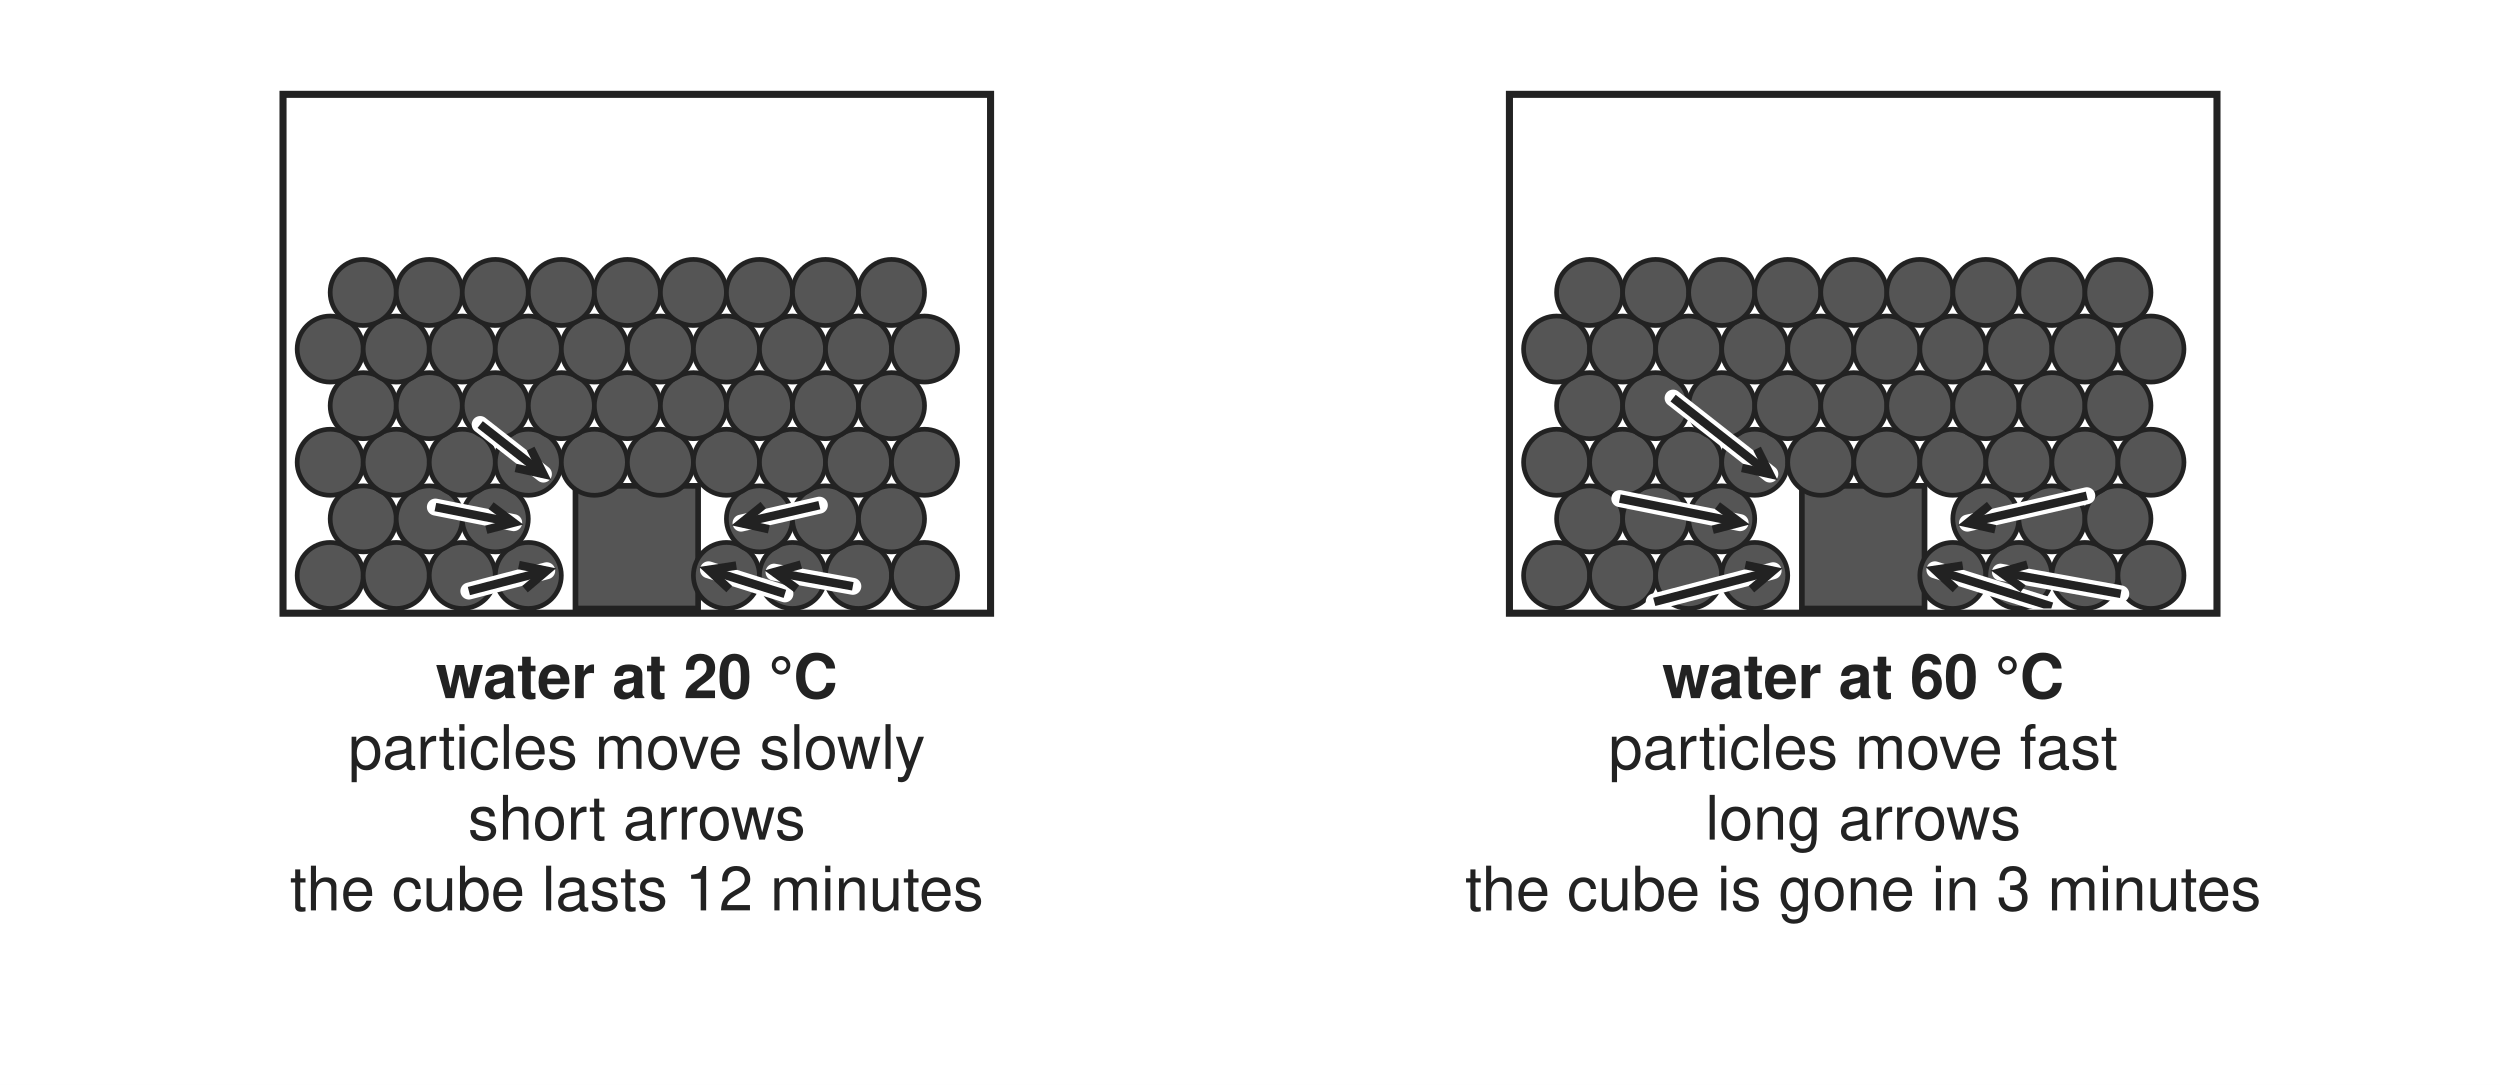
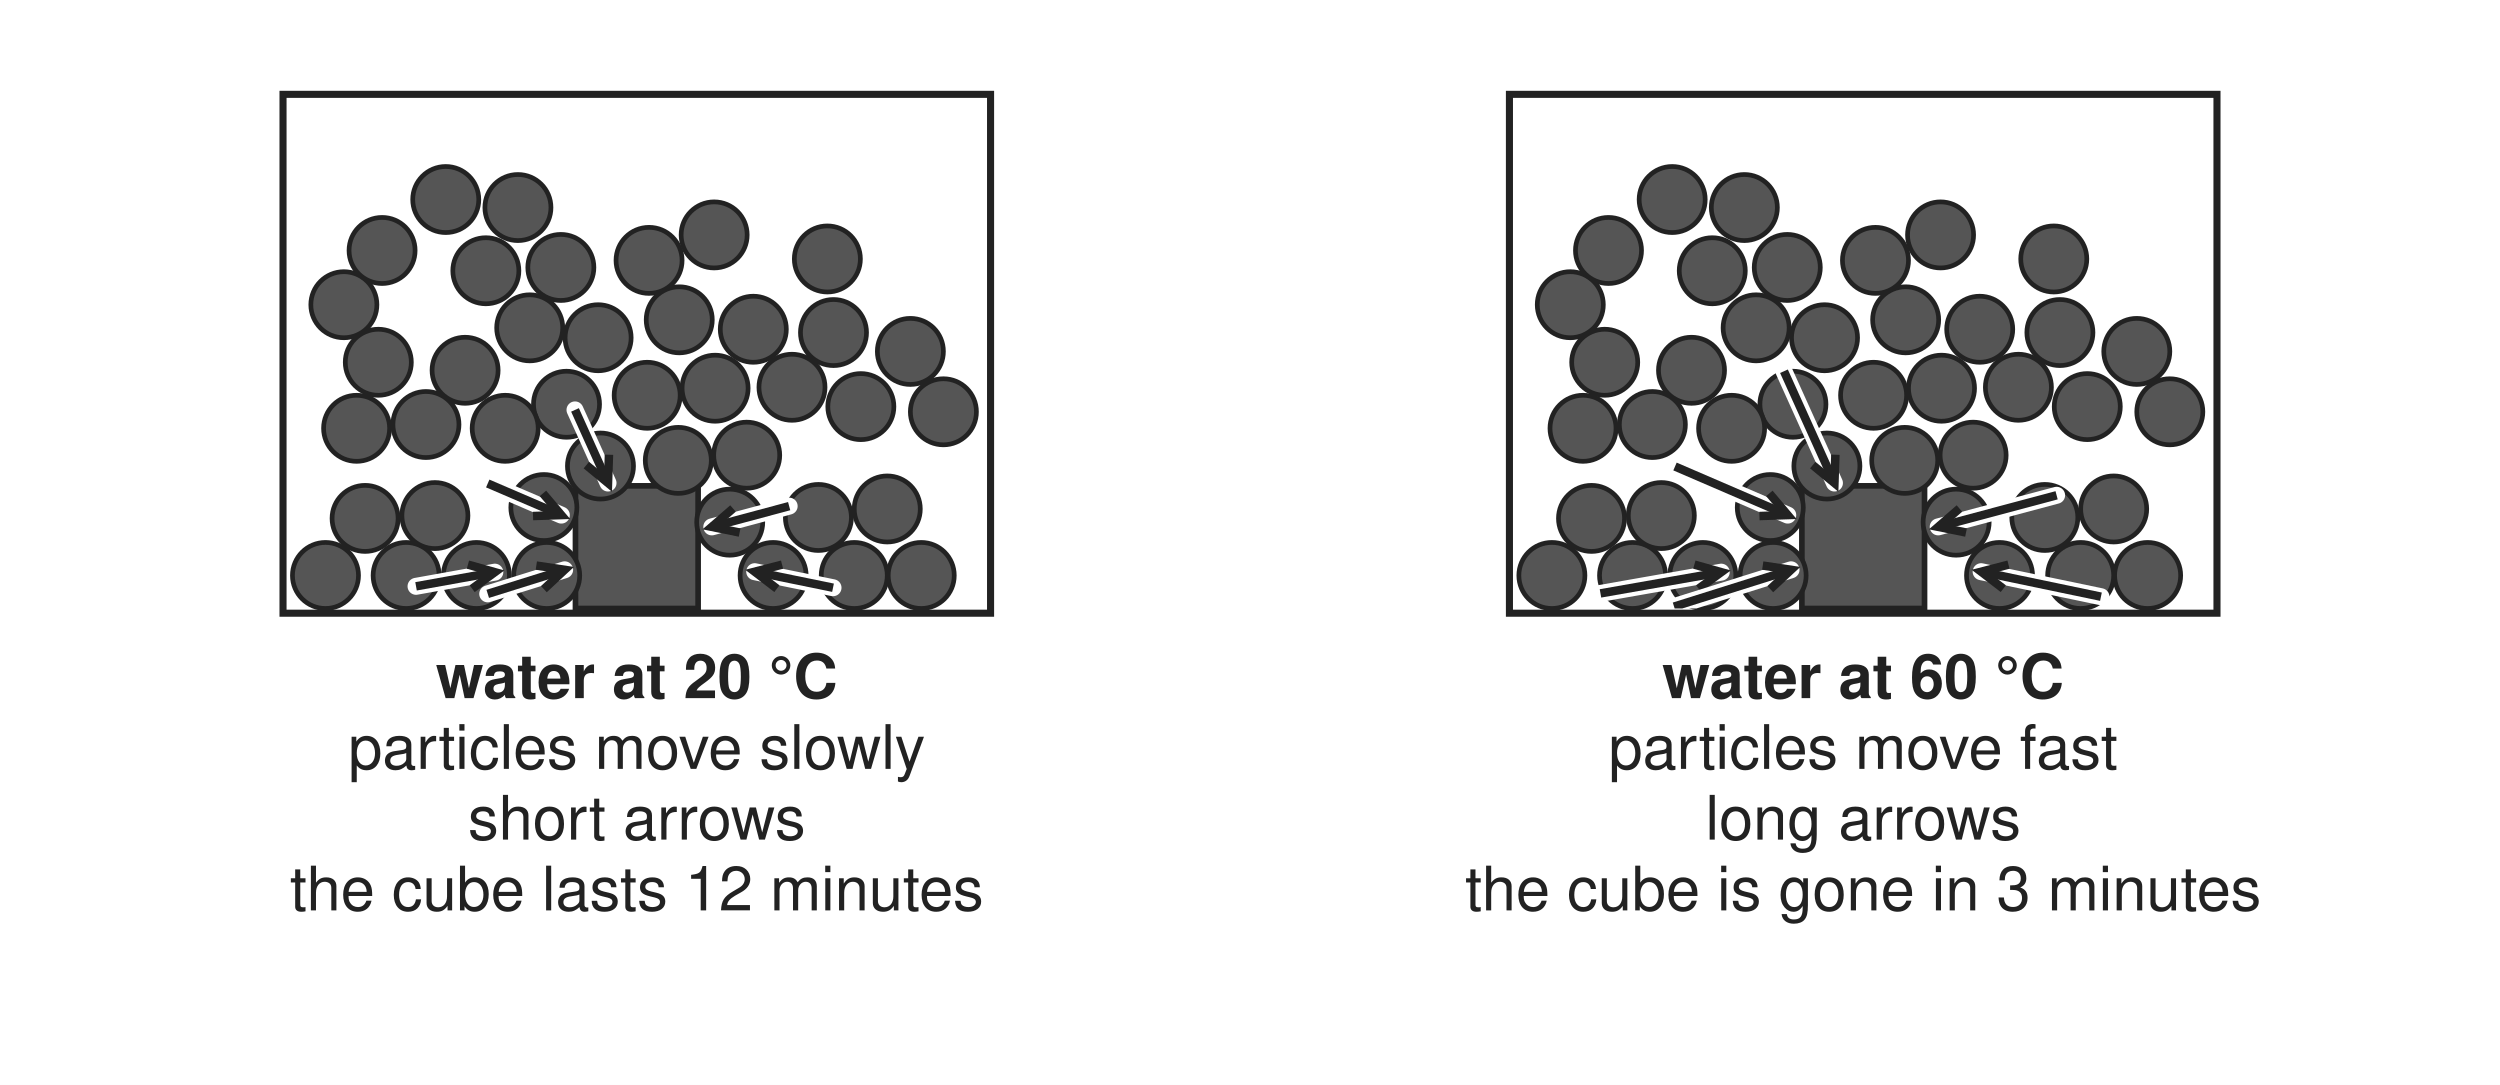
<svg xmlns="http://www.w3.org/2000/svg" viewBox="0 0 530 230" width="100%" role="img" aria-label="Two boxes, each with a sugar cube on the floor and liquid water, its particles touching, around and above it. Left, water at 20 °C: short arrows on the particles next to the cube, the particles move slowly, the cube lasts 12 minutes. Right, water at 60 °C: long arrows, the particles move fast, the cube is gone in 3 minutes" font-family="Helvetica,Arial,sans-serif" font-size="13" fill="#222">
  <rect width="530" height="230" fill="#ffffff" />
  <clipPath id="cup60_20">
    <rect x="61" y="21" width="148" height="108" />
  </clipPath>
  <rect x="60" y="20" width="150" height="110" fill="#ffffff" stroke="#222" stroke-width="1.5" />
  <rect x="122" y="103" width="26" height="26" fill="#555" stroke="#222" stroke-width="1.2" />
-   <circle cx="70.0" cy="122.0" r="7" fill="#555" stroke="#222" stroke-width="1" />
-   <circle cx="84.0" cy="122.0" r="7" fill="#555" stroke="#222" stroke-width="1" />
-   <circle cx="98.0" cy="122.0" r="7" fill="#555" stroke="#222" stroke-width="1" />
-   <circle cx="112.0" cy="122.0" r="7" fill="#555" stroke="#222" stroke-width="1" />
-   <circle cx="154.0" cy="122.0" r="7" fill="#555" stroke="#222" stroke-width="1" />
-   <circle cx="168.0" cy="122.0" r="7" fill="#555" stroke="#222" stroke-width="1" />
-   <circle cx="182.0" cy="122.0" r="7" fill="#555" stroke="#222" stroke-width="1" />
-   <circle cx="196.0" cy="122.0" r="7" fill="#555" stroke="#222" stroke-width="1" />
-   <circle cx="77.0" cy="110.0" r="7" fill="#555" stroke="#222" stroke-width="1" />
-   <circle cx="91.0" cy="110.0" r="7" fill="#555" stroke="#222" stroke-width="1" />
-   <circle cx="105.0" cy="110.0" r="7" fill="#555" stroke="#222" stroke-width="1" />
-   <circle cx="161.0" cy="110.0" r="7" fill="#555" stroke="#222" stroke-width="1" />
-   <circle cx="175.0" cy="110.0" r="7" fill="#555" stroke="#222" stroke-width="1" />
-   <circle cx="189.0" cy="110.0" r="7" fill="#555" stroke="#222" stroke-width="1" />
-   <circle cx="70.0" cy="98.0" r="7" fill="#555" stroke="#222" stroke-width="1" />
-   <circle cx="84.0" cy="98.0" r="7" fill="#555" stroke="#222" stroke-width="1" />
-   <circle cx="98.0" cy="98.0" r="7" fill="#555" stroke="#222" stroke-width="1" />
-   <circle cx="112.0" cy="98.0" r="7" fill="#555" stroke="#222" stroke-width="1" />
-   <circle cx="126.0" cy="98.0" r="7" fill="#555" stroke="#222" stroke-width="1" />
-   <circle cx="140.0" cy="98.0" r="7" fill="#555" stroke="#222" stroke-width="1" />
-   <circle cx="154.0" cy="98.0" r="7" fill="#555" stroke="#222" stroke-width="1" />
-   <circle cx="168.0" cy="98.0" r="7" fill="#555" stroke="#222" stroke-width="1" />
-   <circle cx="182.0" cy="98.0" r="7" fill="#555" stroke="#222" stroke-width="1" />
-   <circle cx="196.0" cy="98.0" r="7" fill="#555" stroke="#222" stroke-width="1" />
-   <circle cx="77.0" cy="86.0" r="7" fill="#555" stroke="#222" stroke-width="1" />
-   <circle cx="91.0" cy="86.0" r="7" fill="#555" stroke="#222" stroke-width="1" />
-   <circle cx="105.0" cy="86.0" r="7" fill="#555" stroke="#222" stroke-width="1" />
-   <circle cx="119.0" cy="86.0" r="7" fill="#555" stroke="#222" stroke-width="1" />
-   <circle cx="133.0" cy="86.0" r="7" fill="#555" stroke="#222" stroke-width="1" />
-   <circle cx="147.0" cy="86.0" r="7" fill="#555" stroke="#222" stroke-width="1" />
-   <circle cx="161.0" cy="86.0" r="7" fill="#555" stroke="#222" stroke-width="1" />
-   <circle cx="175.0" cy="86.0" r="7" fill="#555" stroke="#222" stroke-width="1" />
-   <circle cx="189.0" cy="86.0" r="7" fill="#555" stroke="#222" stroke-width="1" />
-   <circle cx="70.0" cy="74.0" r="7" fill="#555" stroke="#222" stroke-width="1" />
-   <circle cx="84.0" cy="74.0" r="7" fill="#555" stroke="#222" stroke-width="1" />
-   <circle cx="98.0" cy="74.0" r="7" fill="#555" stroke="#222" stroke-width="1" />
-   <circle cx="112.0" cy="74.0" r="7" fill="#555" stroke="#222" stroke-width="1" />
-   <circle cx="126.0" cy="74.0" r="7" fill="#555" stroke="#222" stroke-width="1" />
-   <circle cx="140.0" cy="74.0" r="7" fill="#555" stroke="#222" stroke-width="1" />
-   <circle cx="154.0" cy="74.0" r="7" fill="#555" stroke="#222" stroke-width="1" />
-   <circle cx="168.0" cy="74.0" r="7" fill="#555" stroke="#222" stroke-width="1" />
-   <circle cx="182.0" cy="74.0" r="7" fill="#555" stroke="#222" stroke-width="1" />
-   <circle cx="196.0" cy="74.0" r="7" fill="#555" stroke="#222" stroke-width="1" />
-   <circle cx="77.0" cy="62.0" r="7" fill="#555" stroke="#222" stroke-width="1" />
-   <circle cx="91.0" cy="62.0" r="7" fill="#555" stroke="#222" stroke-width="1" />
-   <circle cx="105.0" cy="62.0" r="7" fill="#555" stroke="#222" stroke-width="1" />
-   <circle cx="119.0" cy="62.0" r="7" fill="#555" stroke="#222" stroke-width="1" />
-   <circle cx="133.0" cy="62.0" r="7" fill="#555" stroke="#222" stroke-width="1" />
-   <circle cx="147.0" cy="62.0" r="7" fill="#555" stroke="#222" stroke-width="1" />
-   <circle cx="161.0" cy="62.0" r="7" fill="#555" stroke="#222" stroke-width="1" />
-   <circle cx="175.0" cy="62.0" r="7" fill="#555" stroke="#222" stroke-width="1" />
-   <circle cx="189.0" cy="62.0" r="7" fill="#555" stroke="#222" stroke-width="1" />
+   <circle cx="69.0" cy="122.0" r="7" fill="#555" stroke="#222" stroke-width="1" />
+   <circle cx="86.1" cy="122.0" r="7" fill="#555" stroke="#222" stroke-width="1" />
+   <circle cx="101.0" cy="122.0" r="7" fill="#555" stroke="#222" stroke-width="1" />
+   <circle cx="115.9" cy="122.0" r="7" fill="#555" stroke="#222" stroke-width="1" />
+   <circle cx="163.9" cy="122.0" r="7" fill="#555" stroke="#222" stroke-width="1" />
+   <circle cx="181.1" cy="122.0" r="7" fill="#555" stroke="#222" stroke-width="1" />
+   <circle cx="195.3" cy="122.0" r="7" fill="#555" stroke="#222" stroke-width="1" />
+   <circle cx="115.3" cy="107.6" r="7" fill="#555" stroke="#222" stroke-width="1" />
+   <circle cx="92.2" cy="109.3" r="7" fill="#555" stroke="#222" stroke-width="1" />
+   <circle cx="77.4" cy="109.9" r="7" fill="#555" stroke="#222" stroke-width="1" />
+   <circle cx="154.7" cy="110.7" r="7" fill="#555" stroke="#222" stroke-width="1" />
+   <circle cx="127.3" cy="98.8" r="7" fill="#555" stroke="#222" stroke-width="1" />
+   <circle cx="173.5" cy="109.7" r="7" fill="#555" stroke="#222" stroke-width="1" />
+   <circle cx="120.1" cy="85.7" r="7" fill="#555" stroke="#222" stroke-width="1" />
+   <circle cx="188.1" cy="107.9" r="7" fill="#555" stroke="#222" stroke-width="1" />
+   <circle cx="107.1" cy="90.8" r="7" fill="#555" stroke="#222" stroke-width="1" />
+   <circle cx="158.3" cy="96.5" r="7" fill="#555" stroke="#222" stroke-width="1" />
+   <circle cx="143.8" cy="97.6" r="7" fill="#555" stroke="#222" stroke-width="1" />
+   <circle cx="137.2" cy="83.8" r="7" fill="#555" stroke="#222" stroke-width="1" />
+   <circle cx="98.6" cy="78.5" r="7" fill="#555" stroke="#222" stroke-width="1" />
+   <circle cx="90.3" cy="90.0" r="7" fill="#555" stroke="#222" stroke-width="1" />
+   <circle cx="75.6" cy="90.8" r="7" fill="#555" stroke="#222" stroke-width="1" />
+   <circle cx="80.2" cy="76.8" r="7" fill="#555" stroke="#222" stroke-width="1" />
+   <circle cx="126.8" cy="71.6" r="7" fill="#555" stroke="#222" stroke-width="1" />
+   <circle cx="151.6" cy="82.3" r="7" fill="#555" stroke="#222" stroke-width="1" />
+   <circle cx="72.9" cy="64.6" r="7" fill="#555" stroke="#222" stroke-width="1" />
+   <circle cx="112.3" cy="69.5" r="7" fill="#555" stroke="#222" stroke-width="1" />
+   <circle cx="118.9" cy="56.7" r="7" fill="#555" stroke="#222" stroke-width="1" />
+   <circle cx="159.7" cy="69.8" r="7" fill="#555" stroke="#222" stroke-width="1" />
+   <circle cx="167.9" cy="82.1" r="7" fill="#555" stroke="#222" stroke-width="1" />
+   <circle cx="182.5" cy="86.2" r="7" fill="#555" stroke="#222" stroke-width="1" />
+   <circle cx="103.0" cy="57.4" r="7" fill="#555" stroke="#222" stroke-width="1" />
+   <circle cx="193.0" cy="74.5" r="7" fill="#555" stroke="#222" stroke-width="1" />
+   <circle cx="144.0" cy="67.8" r="7" fill="#555" stroke="#222" stroke-width="1" />
+   <circle cx="200.0" cy="87.3" r="7" fill="#555" stroke="#222" stroke-width="1" />
+   <circle cx="137.6" cy="55.2" r="7" fill="#555" stroke="#222" stroke-width="1" />
+   <circle cx="81.0" cy="53.1" r="7" fill="#555" stroke="#222" stroke-width="1" />
+   <circle cx="151.4" cy="49.8" r="7" fill="#555" stroke="#222" stroke-width="1" />
+   <circle cx="109.8" cy="44.0" r="7" fill="#555" stroke="#222" stroke-width="1" />
+   <circle cx="94.5" cy="42.3" r="7" fill="#555" stroke="#222" stroke-width="1" />
+   <circle cx="176.7" cy="70.5" r="7" fill="#555" stroke="#222" stroke-width="1" />
+   <circle cx="175.4" cy="54.9" r="7" fill="#555" stroke="#222" stroke-width="1" />
  <g clip-path="url(#cup60_20)">
-     <line x1="99.4" y1="125.3" x2="115.9" y2="121.0" stroke="#ffffff" stroke-width="3.6" stroke-linecap="round" />
-     <line x1="99.4" y1="125.3" x2="115.9" y2="121.0" stroke="#222" stroke-width="1.8" />
-     <polyline points="111.3,124.9 115.9,121.0 110.0,119.8" fill="none" stroke="#222" stroke-width="1.8" />
-     <line x1="166.4" y1="125.9" x2="150.2" y2="120.8" stroke="#ffffff" stroke-width="3.6" stroke-linecap="round" />
-     <line x1="166.4" y1="125.9" x2="150.2" y2="120.8" stroke="#222" stroke-width="1.8" />
-     <polyline points="156.1,119.9 150.2,120.8 154.6,124.9" fill="none" stroke="#222" stroke-width="1.8" />
-     <line x1="180.8" y1="124.3" x2="164.1" y2="121.3" stroke="#ffffff" stroke-width="3.6" stroke-linecap="round" />
-     <line x1="180.8" y1="124.3" x2="164.1" y2="121.3" stroke="#222" stroke-width="1.8" />
-     <polyline points="169.8,119.7 164.1,121.3 168.9,124.8" fill="none" stroke="#222" stroke-width="1.8" />
-     <line x1="92.3" y1="107.5" x2="108.9" y2="110.8" stroke="#ffffff" stroke-width="3.6" stroke-linecap="round" />
-     <line x1="92.3" y1="107.5" x2="108.9" y2="110.8" stroke="#222" stroke-width="1.8" />
-     <polyline points="103.1,112.3 108.9,110.8 104.1,107.2" fill="none" stroke="#222" stroke-width="1.8" />
-     <line x1="173.7" y1="107.1" x2="157.1" y2="110.9" stroke="#ffffff" stroke-width="3.6" stroke-linecap="round" />
-     <line x1="173.7" y1="107.1" x2="157.1" y2="110.9" stroke="#222" stroke-width="1.8" />
-     <polyline points="161.8,107.1 157.1,110.9 163.0,112.2" fill="none" stroke="#222" stroke-width="1.8" />
-     <line x1="101.8" y1="90.0" x2="115.2" y2="100.5" stroke="#ffffff" stroke-width="3.6" stroke-linecap="round" />
-     <line x1="101.8" y1="90.0" x2="115.2" y2="100.5" stroke="#222" stroke-width="1.8" />
-     <polyline points="109.3,99.2 115.2,100.5 112.5,95.1" fill="none" stroke="#222" stroke-width="1.8" />
+     <line x1="88.2" y1="124.3" x2="104.9" y2="121.3" stroke="#ffffff" stroke-width="3.6" stroke-linecap="round" />
+     <line x1="88.2" y1="124.3" x2="104.9" y2="121.3" stroke="#222" stroke-width="1.8" />
+     <polyline points="100.1,124.8 104.9,121.3 99.2,119.7" fill="none" stroke="#222" stroke-width="1.8" />
+     <line x1="103.4" y1="125.9" x2="119.7" y2="120.8" stroke="#ffffff" stroke-width="3.6" stroke-linecap="round" />
+     <line x1="103.4" y1="125.9" x2="119.7" y2="120.8" stroke="#222" stroke-width="1.8" />
+     <polyline points="115.3,124.9 119.7,120.8 113.7,119.9" fill="none" stroke="#222" stroke-width="1.8" />
+     <line x1="176.6" y1="124.6" x2="160.0" y2="121.2" stroke="#ffffff" stroke-width="3.6" stroke-linecap="round" />
+     <line x1="176.6" y1="124.6" x2="160.0" y2="121.2" stroke="#222" stroke-width="1.8" />
+     <polyline points="165.8,119.7 160.0,121.2 164.7,124.8" fill="none" stroke="#222" stroke-width="1.8" />
+     <line x1="103.4" y1="102.5" x2="119.0" y2="109.2" stroke="#ffffff" stroke-width="3.6" stroke-linecap="round" />
+     <line x1="103.4" y1="102.5" x2="119.0" y2="109.2" stroke="#222" stroke-width="1.8" />
+     <polyline points="113.0,109.4 119.0,109.2 115.1,104.6" fill="none" stroke="#222" stroke-width="1.8" />
+     <line x1="167.3" y1="107.3" x2="150.9" y2="111.7" stroke="#ffffff" stroke-width="3.6" stroke-linecap="round" />
+     <line x1="167.3" y1="107.3" x2="150.9" y2="111.7" stroke="#222" stroke-width="1.8" />
+     <polyline points="155.4,107.8 150.9,111.7 156.8,112.9" fill="none" stroke="#222" stroke-width="1.8" />
+     <line x1="121.9" y1="86.9" x2="128.9" y2="102.4" stroke="#ffffff" stroke-width="3.6" stroke-linecap="round" />
+     <line x1="121.9" y1="86.9" x2="128.9" y2="102.4" stroke="#222" stroke-width="1.8" />
+     <polyline points="124.3,98.6 128.9,102.4 129.1,96.4" fill="none" stroke="#222" stroke-width="1.8" />
  </g>
  <text x="135.0" y="148" text-anchor="middle" font-size="13" font-weight="bold" fill="#222">water at 20 °C</text>
  <text x="135.0" y="163" text-anchor="middle" font-size="13" font-weight="normal" fill="#222">particles move slowly</text>
  <text x="135.0" y="178" text-anchor="middle" font-size="13" font-weight="normal" fill="#222">short arrows</text>
  <text x="135.0" y="193" text-anchor="middle" font-size="13" font-weight="normal" fill="#222">the cube lasts 12 minutes</text>
  <clipPath id="cup320_20">
    <rect x="321" y="21" width="148" height="108" />
  </clipPath>
  <rect x="320" y="20" width="150" height="110" fill="#ffffff" stroke="#222" stroke-width="1.5" />
  <rect x="382" y="103" width="26" height="26" fill="#555" stroke="#222" stroke-width="1.2" />
-   <circle cx="330.0" cy="122.0" r="7" fill="#555" stroke="#222" stroke-width="1" />
-   <circle cx="344.0" cy="122.0" r="7" fill="#555" stroke="#222" stroke-width="1" />
-   <circle cx="358.0" cy="122.0" r="7" fill="#555" stroke="#222" stroke-width="1" />
-   <circle cx="372.0" cy="122.0" r="7" fill="#555" stroke="#222" stroke-width="1" />
-   <circle cx="414.0" cy="122.0" r="7" fill="#555" stroke="#222" stroke-width="1" />
-   <circle cx="428.0" cy="122.0" r="7" fill="#555" stroke="#222" stroke-width="1" />
-   <circle cx="442.0" cy="122.0" r="7" fill="#555" stroke="#222" stroke-width="1" />
-   <circle cx="456.0" cy="122.0" r="7" fill="#555" stroke="#222" stroke-width="1" />
-   <circle cx="337.0" cy="110.0" r="7" fill="#555" stroke="#222" stroke-width="1" />
-   <circle cx="351.0" cy="110.0" r="7" fill="#555" stroke="#222" stroke-width="1" />
-   <circle cx="365.0" cy="110.0" r="7" fill="#555" stroke="#222" stroke-width="1" />
-   <circle cx="421.0" cy="110.0" r="7" fill="#555" stroke="#222" stroke-width="1" />
-   <circle cx="435.0" cy="110.0" r="7" fill="#555" stroke="#222" stroke-width="1" />
-   <circle cx="449.0" cy="110.0" r="7" fill="#555" stroke="#222" stroke-width="1" />
-   <circle cx="330.0" cy="98.0" r="7" fill="#555" stroke="#222" stroke-width="1" />
-   <circle cx="344.0" cy="98.0" r="7" fill="#555" stroke="#222" stroke-width="1" />
-   <circle cx="358.0" cy="98.0" r="7" fill="#555" stroke="#222" stroke-width="1" />
-   <circle cx="372.0" cy="98.0" r="7" fill="#555" stroke="#222" stroke-width="1" />
-   <circle cx="386.0" cy="98.0" r="7" fill="#555" stroke="#222" stroke-width="1" />
-   <circle cx="400.0" cy="98.0" r="7" fill="#555" stroke="#222" stroke-width="1" />
-   <circle cx="414.0" cy="98.0" r="7" fill="#555" stroke="#222" stroke-width="1" />
-   <circle cx="428.0" cy="98.0" r="7" fill="#555" stroke="#222" stroke-width="1" />
-   <circle cx="442.0" cy="98.0" r="7" fill="#555" stroke="#222" stroke-width="1" />
-   <circle cx="456.0" cy="98.0" r="7" fill="#555" stroke="#222" stroke-width="1" />
-   <circle cx="337.0" cy="86.0" r="7" fill="#555" stroke="#222" stroke-width="1" />
-   <circle cx="351.0" cy="86.0" r="7" fill="#555" stroke="#222" stroke-width="1" />
-   <circle cx="365.0" cy="86.0" r="7" fill="#555" stroke="#222" stroke-width="1" />
-   <circle cx="379.0" cy="86.0" r="7" fill="#555" stroke="#222" stroke-width="1" />
-   <circle cx="393.0" cy="86.0" r="7" fill="#555" stroke="#222" stroke-width="1" />
-   <circle cx="407.0" cy="86.0" r="7" fill="#555" stroke="#222" stroke-width="1" />
-   <circle cx="421.0" cy="86.0" r="7" fill="#555" stroke="#222" stroke-width="1" />
-   <circle cx="435.0" cy="86.0" r="7" fill="#555" stroke="#222" stroke-width="1" />
-   <circle cx="449.0" cy="86.0" r="7" fill="#555" stroke="#222" stroke-width="1" />
-   <circle cx="330.0" cy="74.0" r="7" fill="#555" stroke="#222" stroke-width="1" />
-   <circle cx="344.0" cy="74.0" r="7" fill="#555" stroke="#222" stroke-width="1" />
-   <circle cx="358.0" cy="74.0" r="7" fill="#555" stroke="#222" stroke-width="1" />
-   <circle cx="372.0" cy="74.0" r="7" fill="#555" stroke="#222" stroke-width="1" />
-   <circle cx="386.0" cy="74.0" r="7" fill="#555" stroke="#222" stroke-width="1" />
-   <circle cx="400.0" cy="74.0" r="7" fill="#555" stroke="#222" stroke-width="1" />
-   <circle cx="414.0" cy="74.0" r="7" fill="#555" stroke="#222" stroke-width="1" />
-   <circle cx="428.0" cy="74.0" r="7" fill="#555" stroke="#222" stroke-width="1" />
-   <circle cx="442.0" cy="74.0" r="7" fill="#555" stroke="#222" stroke-width="1" />
-   <circle cx="456.0" cy="74.0" r="7" fill="#555" stroke="#222" stroke-width="1" />
-   <circle cx="337.0" cy="62.0" r="7" fill="#555" stroke="#222" stroke-width="1" />
-   <circle cx="351.0" cy="62.0" r="7" fill="#555" stroke="#222" stroke-width="1" />
-   <circle cx="365.0" cy="62.0" r="7" fill="#555" stroke="#222" stroke-width="1" />
-   <circle cx="379.0" cy="62.0" r="7" fill="#555" stroke="#222" stroke-width="1" />
-   <circle cx="393.0" cy="62.0" r="7" fill="#555" stroke="#222" stroke-width="1" />
-   <circle cx="407.0" cy="62.0" r="7" fill="#555" stroke="#222" stroke-width="1" />
-   <circle cx="421.0" cy="62.0" r="7" fill="#555" stroke="#222" stroke-width="1" />
-   <circle cx="435.0" cy="62.0" r="7" fill="#555" stroke="#222" stroke-width="1" />
-   <circle cx="449.0" cy="62.0" r="7" fill="#555" stroke="#222" stroke-width="1" />
+   <circle cx="329.0" cy="122.0" r="7" fill="#555" stroke="#222" stroke-width="1" />
+   <circle cx="346.1" cy="122.0" r="7" fill="#555" stroke="#222" stroke-width="1" />
+   <circle cx="361.0" cy="122.0" r="7" fill="#555" stroke="#222" stroke-width="1" />
+   <circle cx="375.9" cy="122.0" r="7" fill="#555" stroke="#222" stroke-width="1" />
+   <circle cx="423.9" cy="122.0" r="7" fill="#555" stroke="#222" stroke-width="1" />
+   <circle cx="441.1" cy="122.0" r="7" fill="#555" stroke="#222" stroke-width="1" />
+   <circle cx="455.3" cy="122.0" r="7" fill="#555" stroke="#222" stroke-width="1" />
+   <circle cx="375.3" cy="107.6" r="7" fill="#555" stroke="#222" stroke-width="1" />
+   <circle cx="352.2" cy="109.3" r="7" fill="#555" stroke="#222" stroke-width="1" />
+   <circle cx="337.4" cy="109.9" r="7" fill="#555" stroke="#222" stroke-width="1" />
+   <circle cx="414.7" cy="110.7" r="7" fill="#555" stroke="#222" stroke-width="1" />
+   <circle cx="387.3" cy="98.8" r="7" fill="#555" stroke="#222" stroke-width="1" />
+   <circle cx="433.5" cy="109.7" r="7" fill="#555" stroke="#222" stroke-width="1" />
+   <circle cx="380.1" cy="85.7" r="7" fill="#555" stroke="#222" stroke-width="1" />
+   <circle cx="448.1" cy="107.9" r="7" fill="#555" stroke="#222" stroke-width="1" />
+   <circle cx="367.1" cy="90.8" r="7" fill="#555" stroke="#222" stroke-width="1" />
+   <circle cx="418.3" cy="96.5" r="7" fill="#555" stroke="#222" stroke-width="1" />
+   <circle cx="403.8" cy="97.6" r="7" fill="#555" stroke="#222" stroke-width="1" />
+   <circle cx="397.2" cy="83.8" r="7" fill="#555" stroke="#222" stroke-width="1" />
+   <circle cx="358.6" cy="78.5" r="7" fill="#555" stroke="#222" stroke-width="1" />
+   <circle cx="350.3" cy="90.0" r="7" fill="#555" stroke="#222" stroke-width="1" />
+   <circle cx="335.6" cy="90.8" r="7" fill="#555" stroke="#222" stroke-width="1" />
+   <circle cx="340.2" cy="76.8" r="7" fill="#555" stroke="#222" stroke-width="1" />
+   <circle cx="386.8" cy="71.6" r="7" fill="#555" stroke="#222" stroke-width="1" />
+   <circle cx="411.6" cy="82.3" r="7" fill="#555" stroke="#222" stroke-width="1" />
+   <circle cx="332.9" cy="64.6" r="7" fill="#555" stroke="#222" stroke-width="1" />
+   <circle cx="372.3" cy="69.5" r="7" fill="#555" stroke="#222" stroke-width="1" />
+   <circle cx="378.9" cy="56.7" r="7" fill="#555" stroke="#222" stroke-width="1" />
+   <circle cx="419.7" cy="69.8" r="7" fill="#555" stroke="#222" stroke-width="1" />
+   <circle cx="427.9" cy="82.1" r="7" fill="#555" stroke="#222" stroke-width="1" />
+   <circle cx="442.5" cy="86.2" r="7" fill="#555" stroke="#222" stroke-width="1" />
+   <circle cx="363.0" cy="57.4" r="7" fill="#555" stroke="#222" stroke-width="1" />
+   <circle cx="453.0" cy="74.5" r="7" fill="#555" stroke="#222" stroke-width="1" />
+   <circle cx="404.0" cy="67.8" r="7" fill="#555" stroke="#222" stroke-width="1" />
+   <circle cx="460.0" cy="87.3" r="7" fill="#555" stroke="#222" stroke-width="1" />
+   <circle cx="397.6" cy="55.2" r="7" fill="#555" stroke="#222" stroke-width="1" />
+   <circle cx="341.0" cy="53.1" r="7" fill="#555" stroke="#222" stroke-width="1" />
+   <circle cx="411.4" cy="49.8" r="7" fill="#555" stroke="#222" stroke-width="1" />
+   <circle cx="369.8" cy="44.0" r="7" fill="#555" stroke="#222" stroke-width="1" />
+   <circle cx="354.5" cy="42.3" r="7" fill="#555" stroke="#222" stroke-width="1" />
+   <circle cx="436.7" cy="70.5" r="7" fill="#555" stroke="#222" stroke-width="1" />
+   <circle cx="435.4" cy="54.9" r="7" fill="#555" stroke="#222" stroke-width="1" />
  <g clip-path="url(#cup320_20)">
-     <line x1="350.7" y1="127.6" x2="375.9" y2="121.0" stroke="#ffffff" stroke-width="3.6" stroke-linecap="round" />
-     <line x1="350.7" y1="127.6" x2="375.9" y2="121.0" stroke="#222" stroke-width="1.8" />
-     <polyline points="371.3,124.9 375.9,121.0 370.0,119.8" fill="none" stroke="#222" stroke-width="1.8" />
-     <line x1="435.0" y1="128.6" x2="410.2" y2="120.8" stroke="#ffffff" stroke-width="3.6" stroke-linecap="round" />
-     <line x1="435.0" y1="128.6" x2="410.2" y2="120.8" stroke="#222" stroke-width="1.8" />
-     <polyline points="416.1,119.9 410.2,120.8 414.6,124.9" fill="none" stroke="#222" stroke-width="1.8" />
-     <line x1="449.6" y1="125.9" x2="424.1" y2="121.3" stroke="#ffffff" stroke-width="3.6" stroke-linecap="round" />
-     <line x1="449.6" y1="125.9" x2="424.1" y2="121.3" stroke="#222" stroke-width="1.8" />
-     <polyline points="429.8,119.7 424.1,121.3 428.9,124.8" fill="none" stroke="#222" stroke-width="1.8" />
-     <line x1="343.4" y1="105.7" x2="368.9" y2="110.8" stroke="#ffffff" stroke-width="3.6" stroke-linecap="round" />
-     <line x1="343.4" y1="105.7" x2="368.9" y2="110.8" stroke="#222" stroke-width="1.8" />
-     <polyline points="363.1,112.3 368.9,110.8 364.1,107.2" fill="none" stroke="#222" stroke-width="1.8" />
-     <line x1="442.4" y1="105.1" x2="417.1" y2="110.9" stroke="#ffffff" stroke-width="3.6" stroke-linecap="round" />
-     <line x1="442.4" y1="105.1" x2="417.1" y2="110.9" stroke="#222" stroke-width="1.8" />
-     <polyline points="421.8,107.1 417.1,110.9 423.0,112.2" fill="none" stroke="#222" stroke-width="1.8" />
-     <line x1="354.7" y1="84.4" x2="375.2" y2="100.5" stroke="#ffffff" stroke-width="3.6" stroke-linecap="round" />
-     <line x1="354.7" y1="84.4" x2="375.2" y2="100.5" stroke="#222" stroke-width="1.8" />
-     <polyline points="369.3,99.2 375.2,100.5 372.5,95.1" fill="none" stroke="#222" stroke-width="1.8" />
+     <line x1="339.3" y1="125.8" x2="364.9" y2="121.3" stroke="#ffffff" stroke-width="3.6" stroke-linecap="round" />
+     <line x1="339.3" y1="125.8" x2="364.9" y2="121.3" stroke="#222" stroke-width="1.8" />
+     <polyline points="360.1,124.8 364.9,121.3 359.2,119.7" fill="none" stroke="#222" stroke-width="1.8" />
+     <line x1="354.9" y1="128.6" x2="379.7" y2="120.8" stroke="#ffffff" stroke-width="3.6" stroke-linecap="round" />
+     <line x1="354.9" y1="128.6" x2="379.7" y2="120.8" stroke="#222" stroke-width="1.8" />
+     <polyline points="375.3,124.9 379.7,120.8 373.7,119.9" fill="none" stroke="#222" stroke-width="1.8" />
+     <line x1="445.4" y1="126.5" x2="420.0" y2="121.2" stroke="#ffffff" stroke-width="3.6" stroke-linecap="round" />
+     <line x1="445.4" y1="126.5" x2="420.0" y2="121.2" stroke="#222" stroke-width="1.8" />
+     <polyline points="425.8,119.7 420.0,121.2 424.7,124.8" fill="none" stroke="#222" stroke-width="1.8" />
+     <line x1="355.1" y1="98.9" x2="379.0" y2="109.2" stroke="#ffffff" stroke-width="3.6" stroke-linecap="round" />
+     <line x1="355.1" y1="98.9" x2="379.0" y2="109.2" stroke="#222" stroke-width="1.8" />
+     <polyline points="373.0,109.4 379.0,109.2 375.1,104.6" fill="none" stroke="#222" stroke-width="1.8" />
+     <line x1="436.0" y1="105.0" x2="410.9" y2="111.7" stroke="#ffffff" stroke-width="3.6" stroke-linecap="round" />
+     <line x1="436.0" y1="105.0" x2="410.9" y2="111.7" stroke="#222" stroke-width="1.8" />
+     <polyline points="415.4,107.8 410.9,111.7 416.8,112.9" fill="none" stroke="#222" stroke-width="1.8" />
+     <line x1="378.2" y1="78.7" x2="388.9" y2="102.4" stroke="#ffffff" stroke-width="3.6" stroke-linecap="round" />
+     <line x1="378.2" y1="78.7" x2="388.9" y2="102.4" stroke="#222" stroke-width="1.8" />
+     <polyline points="384.3,98.6 388.9,102.4 389.1,96.4" fill="none" stroke="#222" stroke-width="1.8" />
  </g>
  <text x="395.0" y="148" text-anchor="middle" font-size="13" font-weight="bold" fill="#222">water at 60 °C</text>
  <text x="395.0" y="163" text-anchor="middle" font-size="13" font-weight="normal" fill="#222">particles move fast</text>
  <text x="395.0" y="178" text-anchor="middle" font-size="13" font-weight="normal" fill="#222">long arrows</text>
  <text x="395.0" y="193" text-anchor="middle" font-size="13" font-weight="normal" fill="#222">the cube is gone in 3 minutes</text>
</svg>
